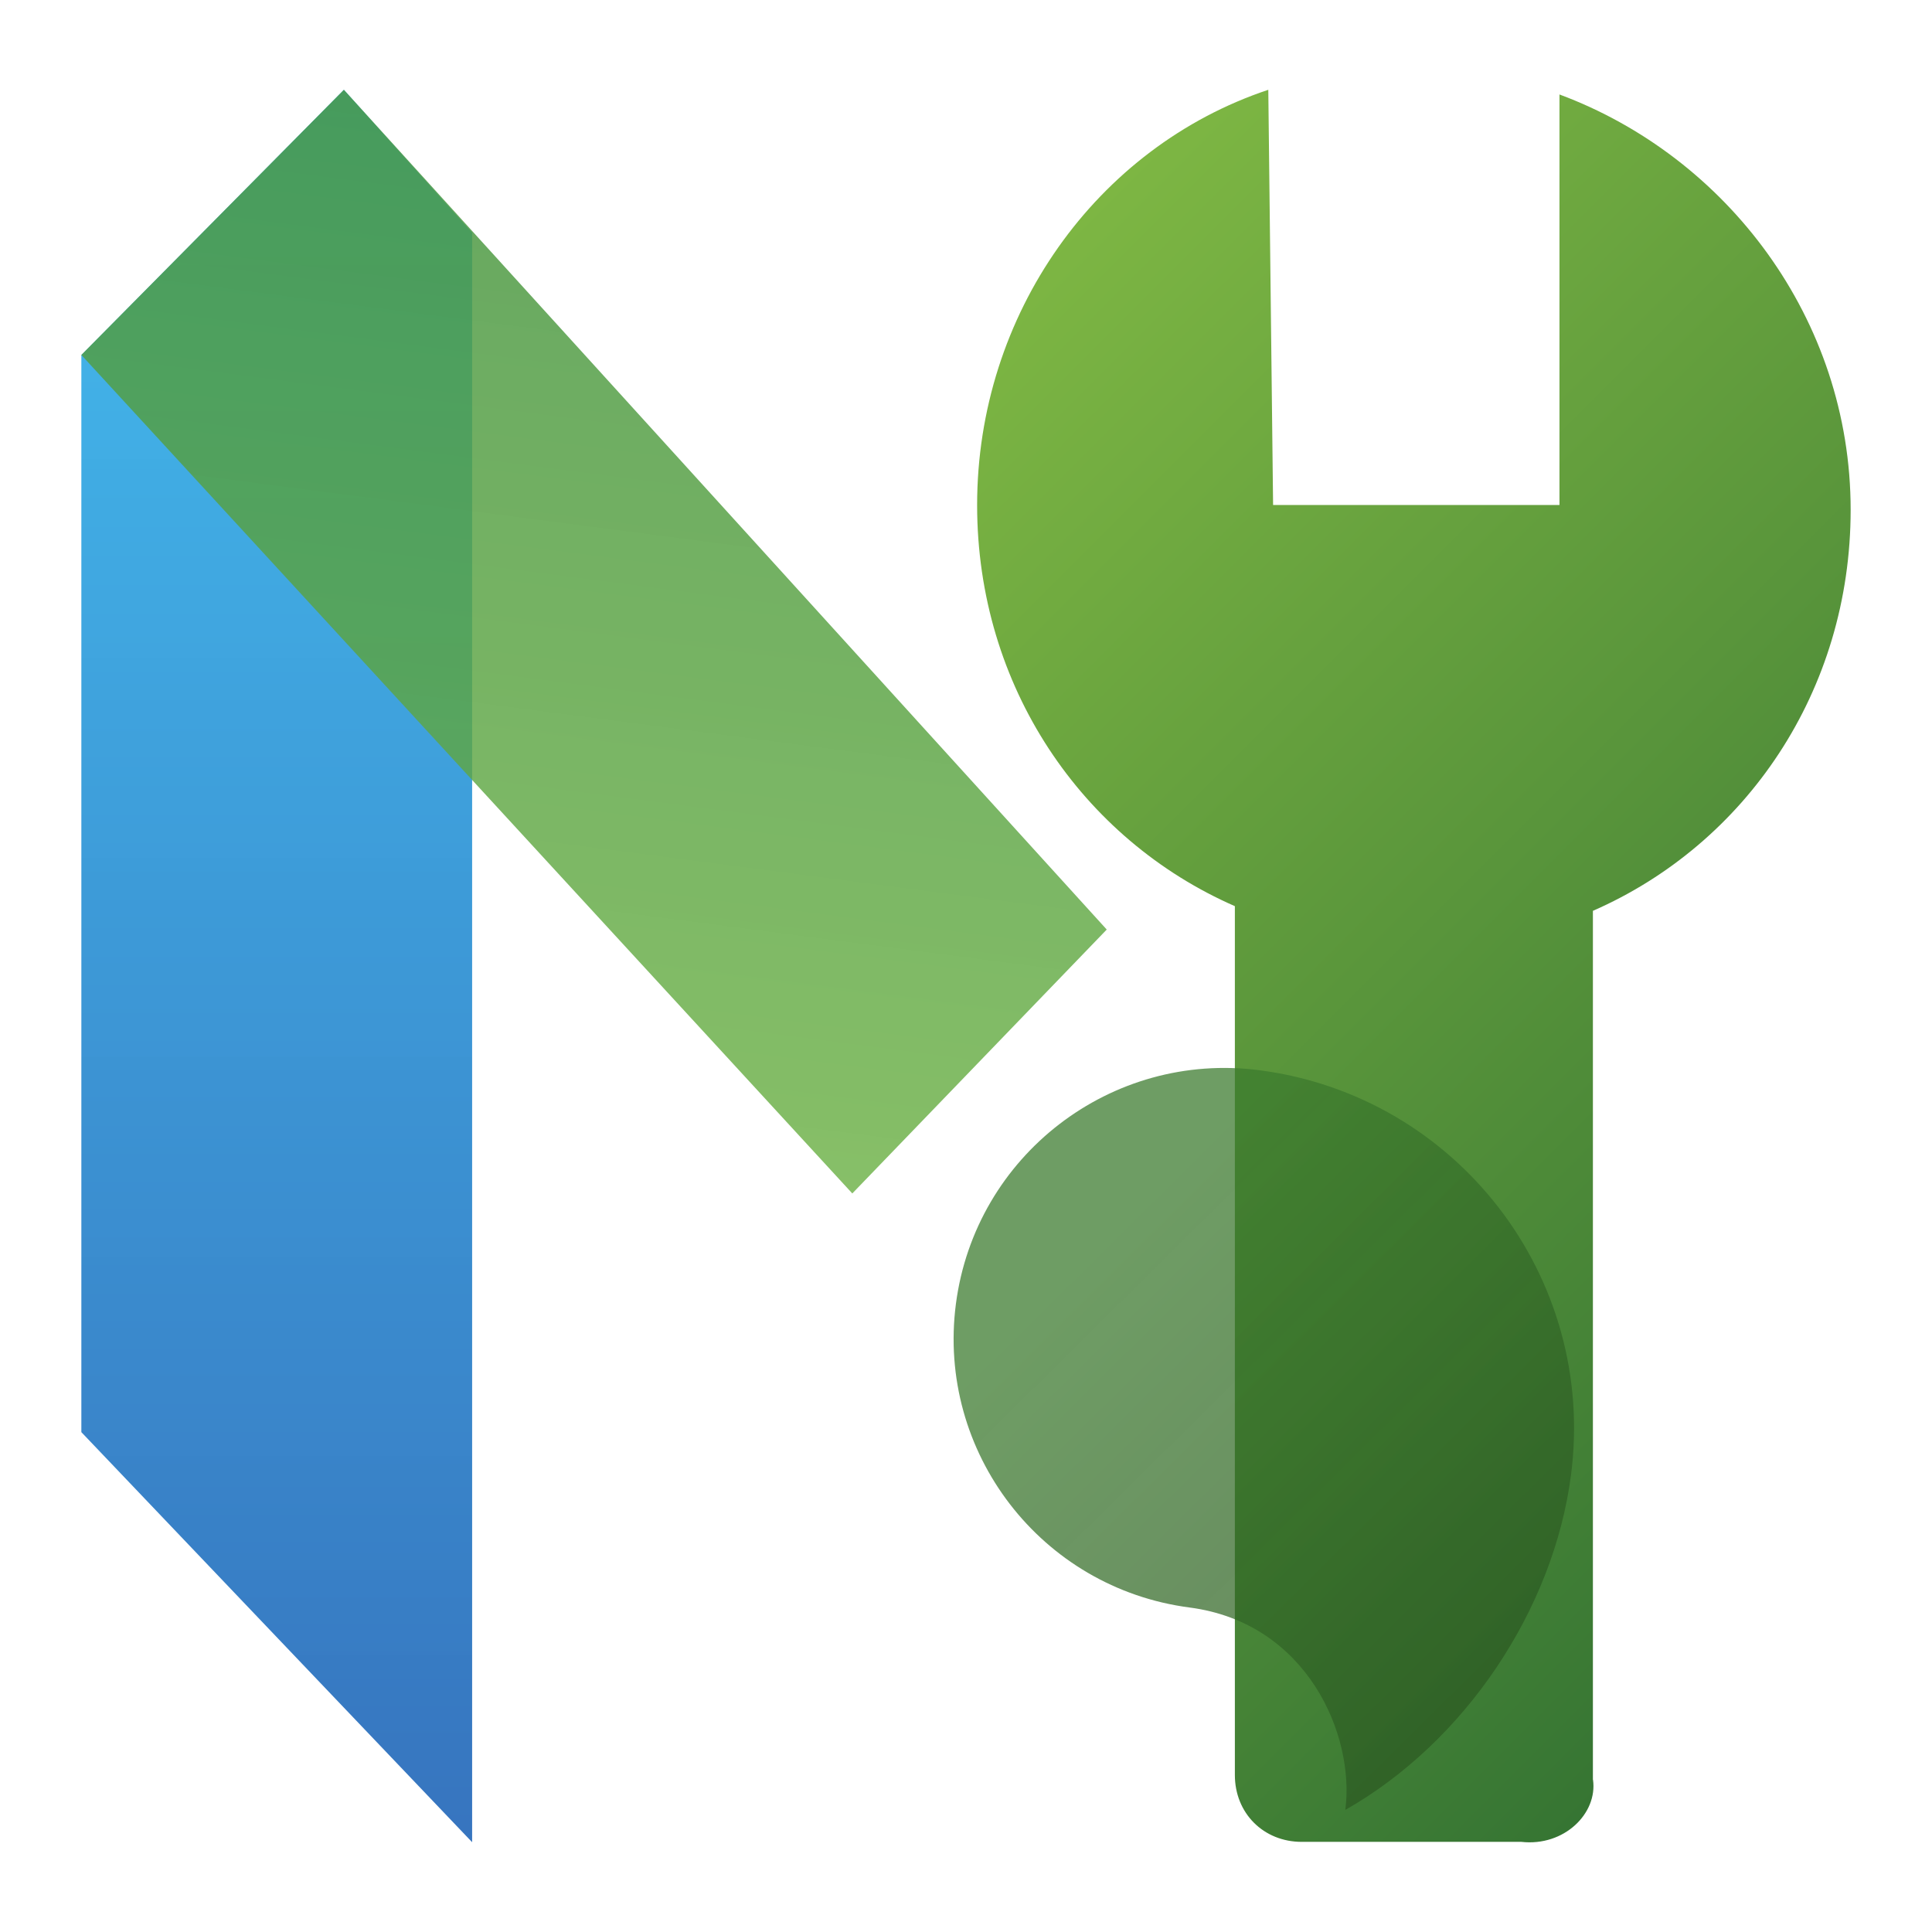
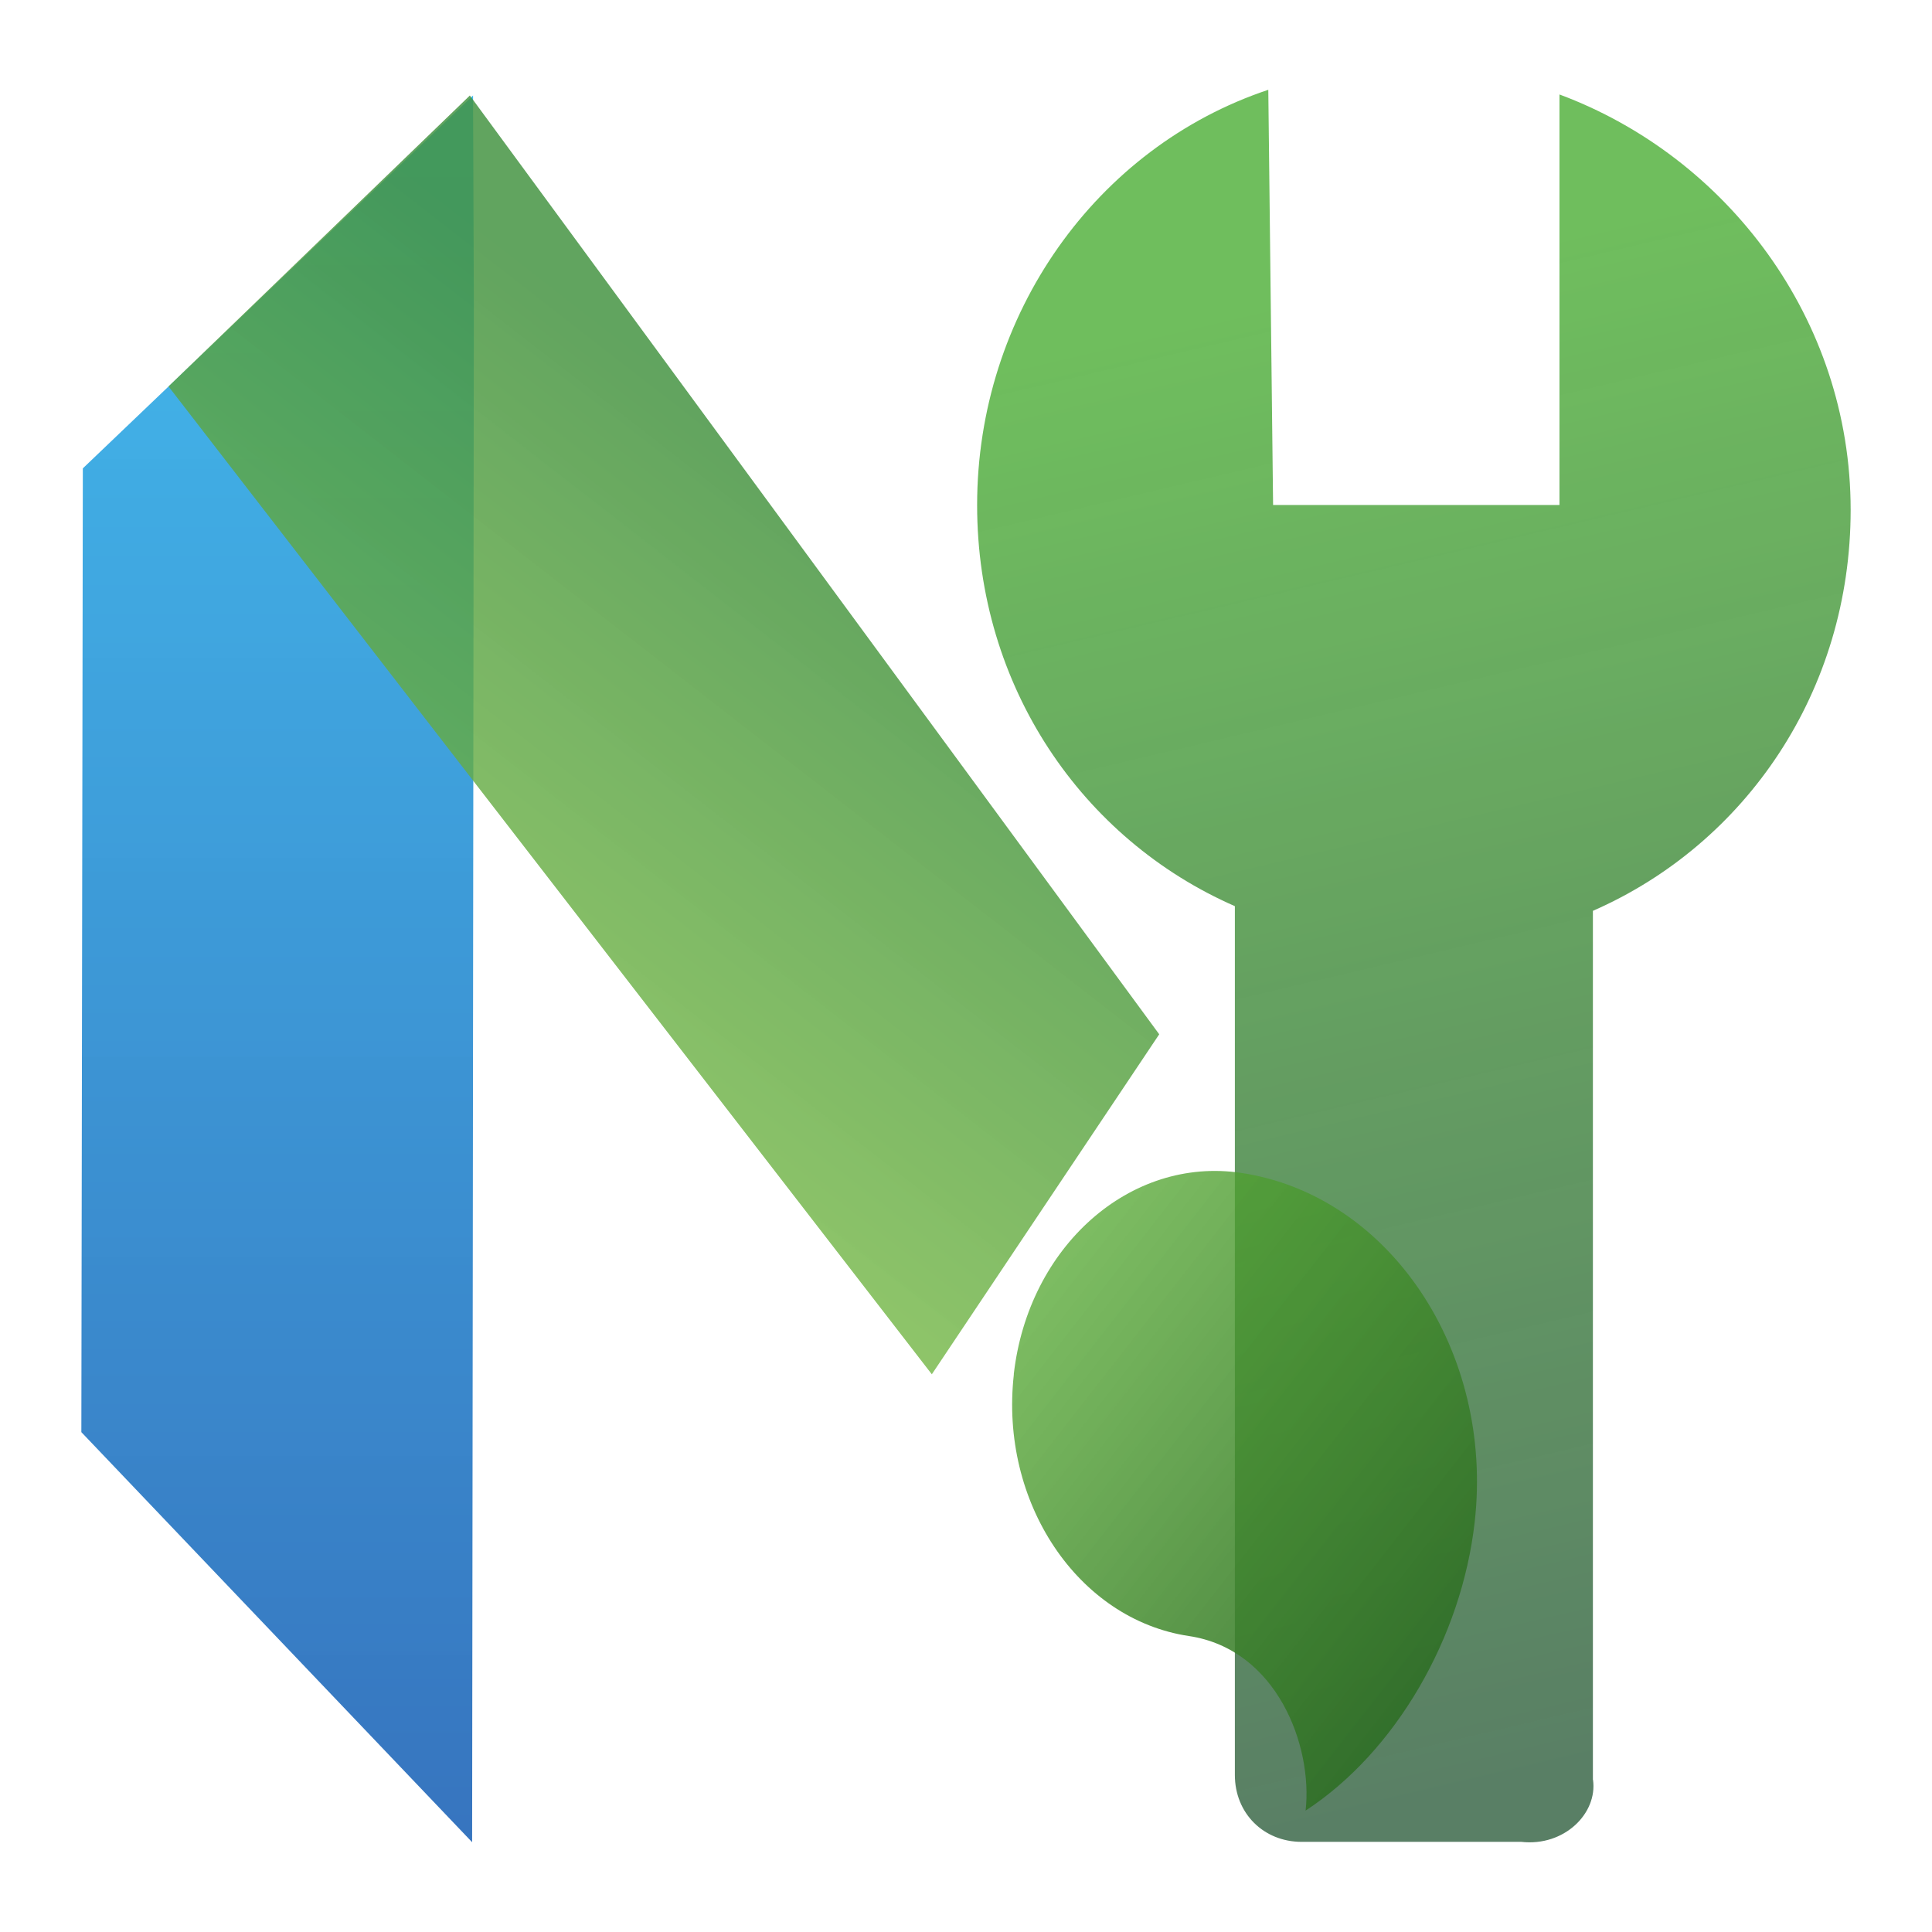
<svg xmlns="http://www.w3.org/2000/svg" xmlns:xlink="http://www.w3.org/1999/xlink" width="64" height="64" viewBox="0 0 16.933 16.933" version="1.1" id="svg5" xml:space="preserve">
  <defs id="defs2">
+     <linearGradient x1="356.338" y1="0" x2="356.338" y2="612.901" id="linearGradient7630" gradientTransform="scale(0.8418974,1.187793)" gradientUnits="userSpaceOnUse">
+       <stop stop-color="#88C649" stop-opacity="0.8" offset="0%" id="stop7626" style="stop-opacity:0.682;stop-color:#68c638" />
+       <stop stop-color="#439240" stop-opacity="0.84" offset="100%" id="stop7628" style="stop-opacity:1;stop-color:#1d5121" />
+     </linearGradient>
    <linearGradient x1="356.338" y1="0" x2="356.338" y2="612.901" id="linearGradient4812" gradientTransform="scale(0.8418974,1.187793)" gradientUnits="userSpaceOnUse">
-       <stop stop-color="#88C649" stop-opacity="0.8" offset="0" id="stop4808" style="stop-color:#3c7b2e;stop-opacity:0.741" />
-       <stop stop-color="#439240" stop-opacity="0.84" offset="1" id="stop4810" style="stop-color:#000000;stop-opacity:0.679;" />
+       <stop stop-color="#88C649" stop-opacity="0.8" offset="0" id="stop4808" style="stop-color:#6ec200;stop-opacity:0.704" />
+       <stop stop-color="#439240" stop-opacity="0.84" offset="1" id="stop4810" style="stop-color:#006100;stop-opacity:0.267" />
    </linearGradient>
    <linearGradient x1="356.338" y1="0" x2="356.338" y2="612.901" id="linearGradient4072" gradientTransform="scale(0.8418974,1.187793)" gradientUnits="userSpaceOnUse">
      <stop stop-color="#88C649" stop-opacity="0.8" offset="0" id="stop4068" style="stop-color:#000000;stop-opacity:0.698;" />
      <stop stop-color="#439240" stop-opacity="0.84" offset="1" id="stop4070" style="stop-color:#306a30;stop-opacity:0.84;" />
    </linearGradient>
    <linearGradient x1="167.958" y1="-0.461" x2="167.958" y2="335.455" id="linearGradient-1" gradientTransform="matrix(0.01045447,0,0,0.0491023,0.6261766,-0.3254396)" gradientUnits="userSpaceOnUse">
      <stop stop-color="#16B0ED" stop-opacity="0.8" offset="0%" id="stop11" />
      <stop stop-color="#0F59B2" stop-opacity="0.837" offset="100%" id="stop13" />
    </linearGradient>
    <linearGradient x1="1118.343" y1="-0.466" x2="1118.343" y2="338.686" id="linearGradient-2" gradientTransform="matrix(-0.465868,0,0,2.146531,983.5839,-9.357334)" gradientUnits="userSpaceOnUse">
-       <stop stop-color="#7DB643" offset="0%" id="stop16" />
-       <stop stop-color="#367533" offset="100%" id="stop18" />
+       <stop stop-color="#7DB643" offset="0%" id="stop16" style="stop-color:#4cae36;stop-opacity:0.987" />
+       <stop stop-color="#367533" offset="100%" id="stop18" style="stop-color:#265736;stop-opacity:0.941" />
    </linearGradient>
    <linearGradient x1="356.338" y1="0" x2="356.338" y2="612.901" id="linearGradient-3" gradientTransform="scale(0.8418974,1.187793)" gradientUnits="userSpaceOnUse">
      <stop stop-color="#88C649" stop-opacity="0.8" offset="0%" id="stop21" />
      <stop stop-color="#439240" stop-opacity="0.84" offset="100%" id="stop23" />
    </linearGradient>
-     <linearGradient xlink:href="#linearGradient-2" id="linearGradient991" x1="864.745" y1="306.594" x2="1122.041" y2="306.594" gradientUnits="userSpaceOnUse" gradientTransform="matrix(0.03582812,0.03582812,-0.03582812,0.03582812,-12.22651,-38.37418)" />
-     <linearGradient xlink:href="#linearGradient-3" id="linearGradient1734" x1="565.172" y1="457.489" x2="787.08" y2="457.489" gradientUnits="userSpaceOnUse" gradientTransform="matrix(0.00984462,-0.07559465,0.07559465,0.00984462,-33.37559,55.58991)" />
-     <linearGradient xlink:href="#linearGradient4812" id="linearGradient4806" x1="11.036" y1="10.181" x2="23.729" y2="22.996" gradientUnits="userSpaceOnUse" gradientTransform="matrix(1.051576,0,0,1.051576,-1.465528,-0.3736542)" />
+     <linearGradient xlink:href="#linearGradient-2" id="linearGradient991" x1="896.932" y1="250.566" x2="1118.671" y2="387.756" gradientUnits="userSpaceOnUse" gradientTransform="matrix(0.03582812,0.03582812,-0.03582812,0.03582812,-12.22651,-38.37418)" />
+     <linearGradient xlink:href="#linearGradient-3" id="linearGradient1734" x1="565.172" y1="457.489" x2="787.08" y2="457.489" gradientUnits="userSpaceOnUse" gradientTransform="matrix(0.01621367,-0.03121979,0.05962655,0.0463508,-31.44225,8.777457)" />
+     <linearGradient xlink:href="#linearGradient7630" id="linearGradient4806" x1="7.596" y1="8.14" x2="16.32" y2="15.961" gradientUnits="userSpaceOnUse" gradientTransform="matrix(0.7880372,0,0,0.9067419,1.50966,1.8694)" />
  </defs>
  <g id="layer1">
-     <path d="M 0.713,3.111 3.014,0.787 4.138,2.039 V 16.146 L 0.713,12.552 Z" id="Left---green" fill="url(#linearGradient-1)" style="fill:url(#linearGradient-1);fill-rule:evenodd;stroke:none;stroke-width:0.023" />
+     <path d="M 0.726,4.105 4.146,0.837 4.153,2.668 4.138,16.146 0.713,12.552 Z" id="Left---green" fill="url(#linearGradient-1)" style="fill:url(#linearGradient-1);fill-rule:evenodd;stroke:none;stroke-width:0.023" />
    <path d="M 15.781,8.635 13.373,6.228 C 13.612,5.619 13.479,4.905 12.977,4.402 12.447,3.873 11.654,3.767 11.019,4.058 L 12.156,5.196 11.363,5.989 10.198,4.852 c -0.318,0.635 -0.185,1.429 0.344,1.958 0.503,0.503 1.217,0.635 1.826,0.397 l 2.408,2.408 c 0.106,0.106 0.265,0.106 0.37,0 l 0.609,-0.609 c 0.132,-0.106 0.132,-0.291 0.026,-0.37 z" id="path262" style="fill:none;fill-rule:evenodd;stroke:none;stroke-width:0.265" />
-     <path d="m 13.961,15.598 -4e-6,-7.615 c 1.339,-0.586 2.259,-1.925 2.259,-3.515 2e-6,-1.674 -1.088,-3.096 -2.552,-3.64 l -3e-6,3.598 H 11.158 L 11.116,0.787 C 9.61,1.289 8.564,2.754 8.564,4.427 c 0,1.59 0.92,2.929 2.259,3.515 v 7.615 c 0,0.335 0.251,0.586 0.586,0.586 h 1.925 c 0.377,0.042 0.669,-0.251 0.628,-0.544 z" id="path271" style="fill:url(#linearGradient991);fill-opacity:1;fill-rule:evenodd;stroke:none;stroke-width:0.592" />
-     <path d="M 0.713,3.111 7.47,10.46 9.7,8.147 3.014,0.787" id="path1356" style="fill:url(#linearGradient1734);fill-opacity:1;fill-rule:evenodd;stroke:none;stroke-width:0.89" />
-     <path d="m 8.378,11.428 c -0.169,1.3 0.747,2.491 2.048,2.661 1.028,0.134 1.451,1.115 1.365,1.774 1.051,-0.597 1.825,-1.757 1.978,-2.935 0.226,-1.734 -0.997,-3.322 -2.73,-3.548 -1.3,-0.169 -2.491,0.747 -2.661,2.048 z" style="fill:url(#linearGradient4806);fill-opacity:1;fill-rule:nonzero;stroke:none;stroke-width:34.928" id="path4051" />
+     <path d="m 13.961,15.598 -4e-6,-7.615 c 1.339,-0.586 2.259,-1.925 2.259,-3.515 2e-6,-1.674 -1.088,-3.096 -2.552,-3.64 l -3e-6,3.598 H 11.158 L 11.116,0.787 C 9.61,1.289 8.564,2.754 8.564,4.427 c 0,1.59 0.92,2.929 2.259,3.515 v 7.615 c 0,0.335 0.251,0.586 0.586,0.586 h 1.925 c 0.377,0.042 0.669,-0.251 0.628,-0.544 z" id="path271" style="fill:url(#linearGradient991);fill-opacity:1;fill-rule:evenodd;stroke:none;stroke-width:0.592;opacity:0.81" />
+     <path d="M 1.477,3.387 8.167,12.045 10.16,9.065 4.118,0.837" id="path1356" style="fill:url(#linearGradient1734);fill-opacity:1;fill-rule:evenodd;stroke:none;stroke-width:0.597" />
+     <path d="m 8.886,12.045 c -0.127,1.121 0.56,2.148 1.534,2.294 0.77,0.115 1.087,0.961 1.023,1.53 0.788,-0.515 1.368,-1.515 1.482,-2.53 0.169,-1.495 -0.747,-2.864 -2.046,-3.059 -0.974,-0.146 -1.867,0.644 -1.994,1.766 z" style="opacity:1;fill:url(#linearGradient4806);fill-opacity:1;fill-rule:nonzero;stroke:none;stroke-width:28.077" id="path4051" />
  </g>
</svg>
